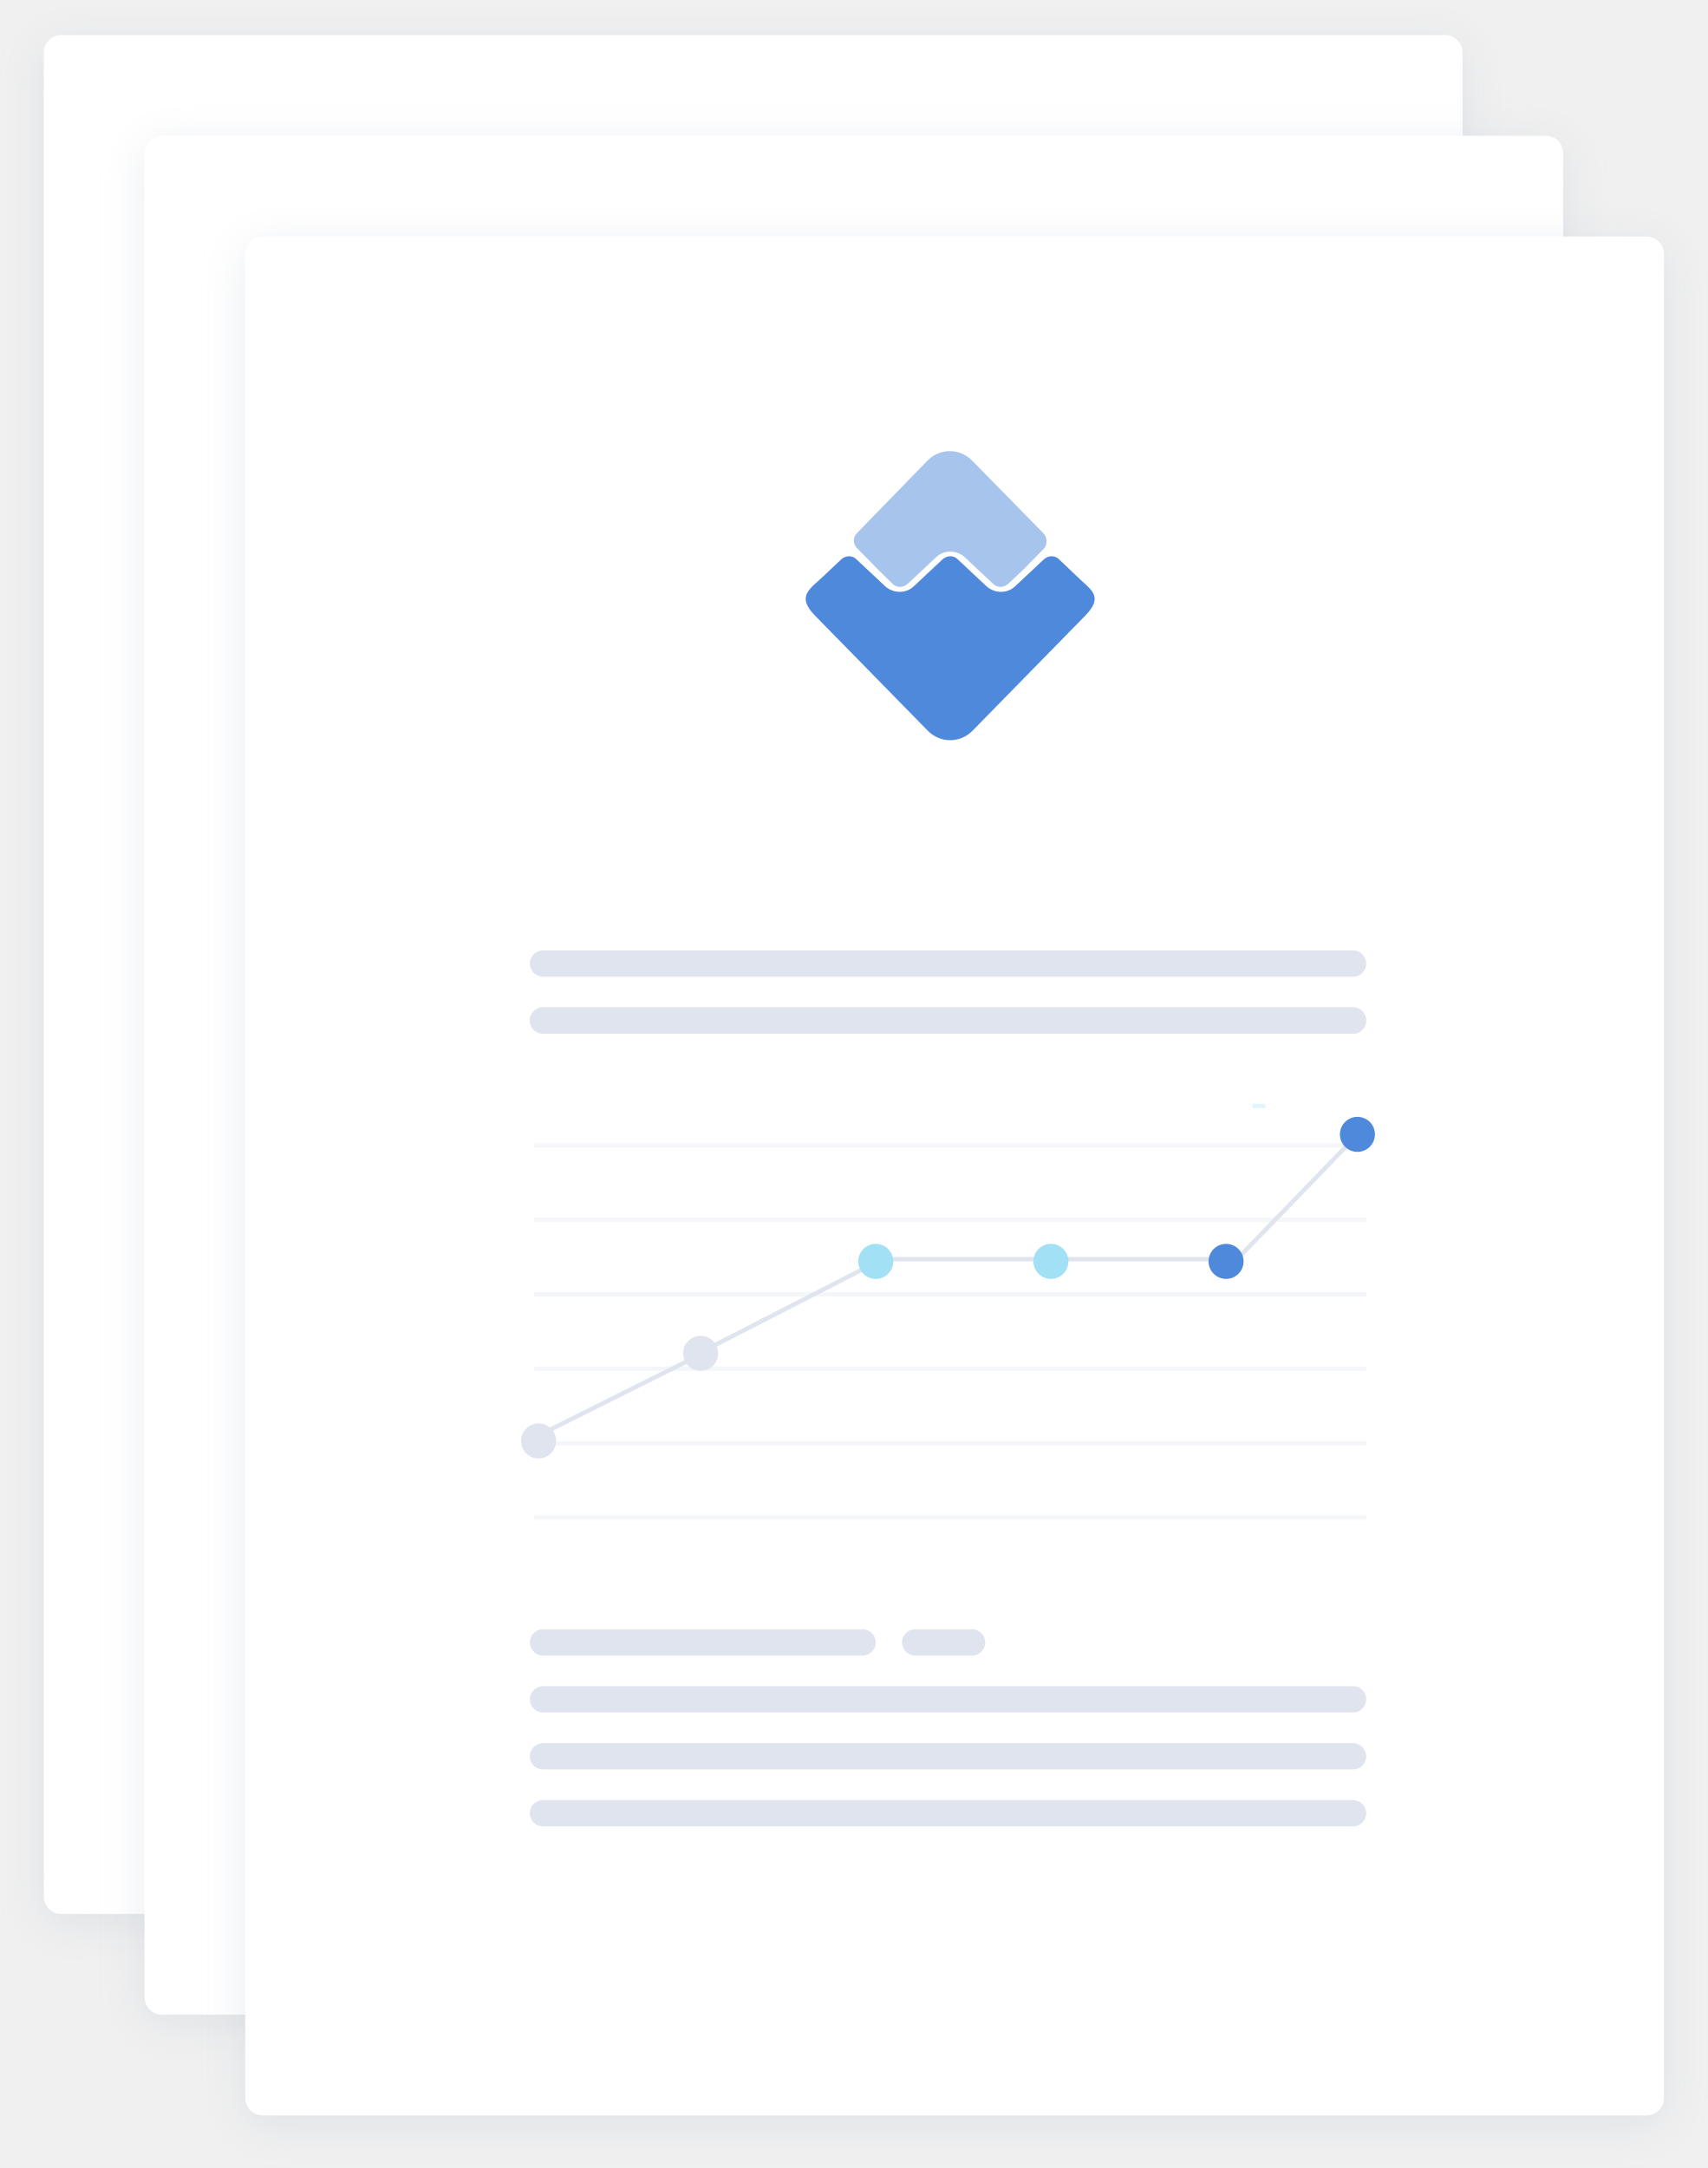
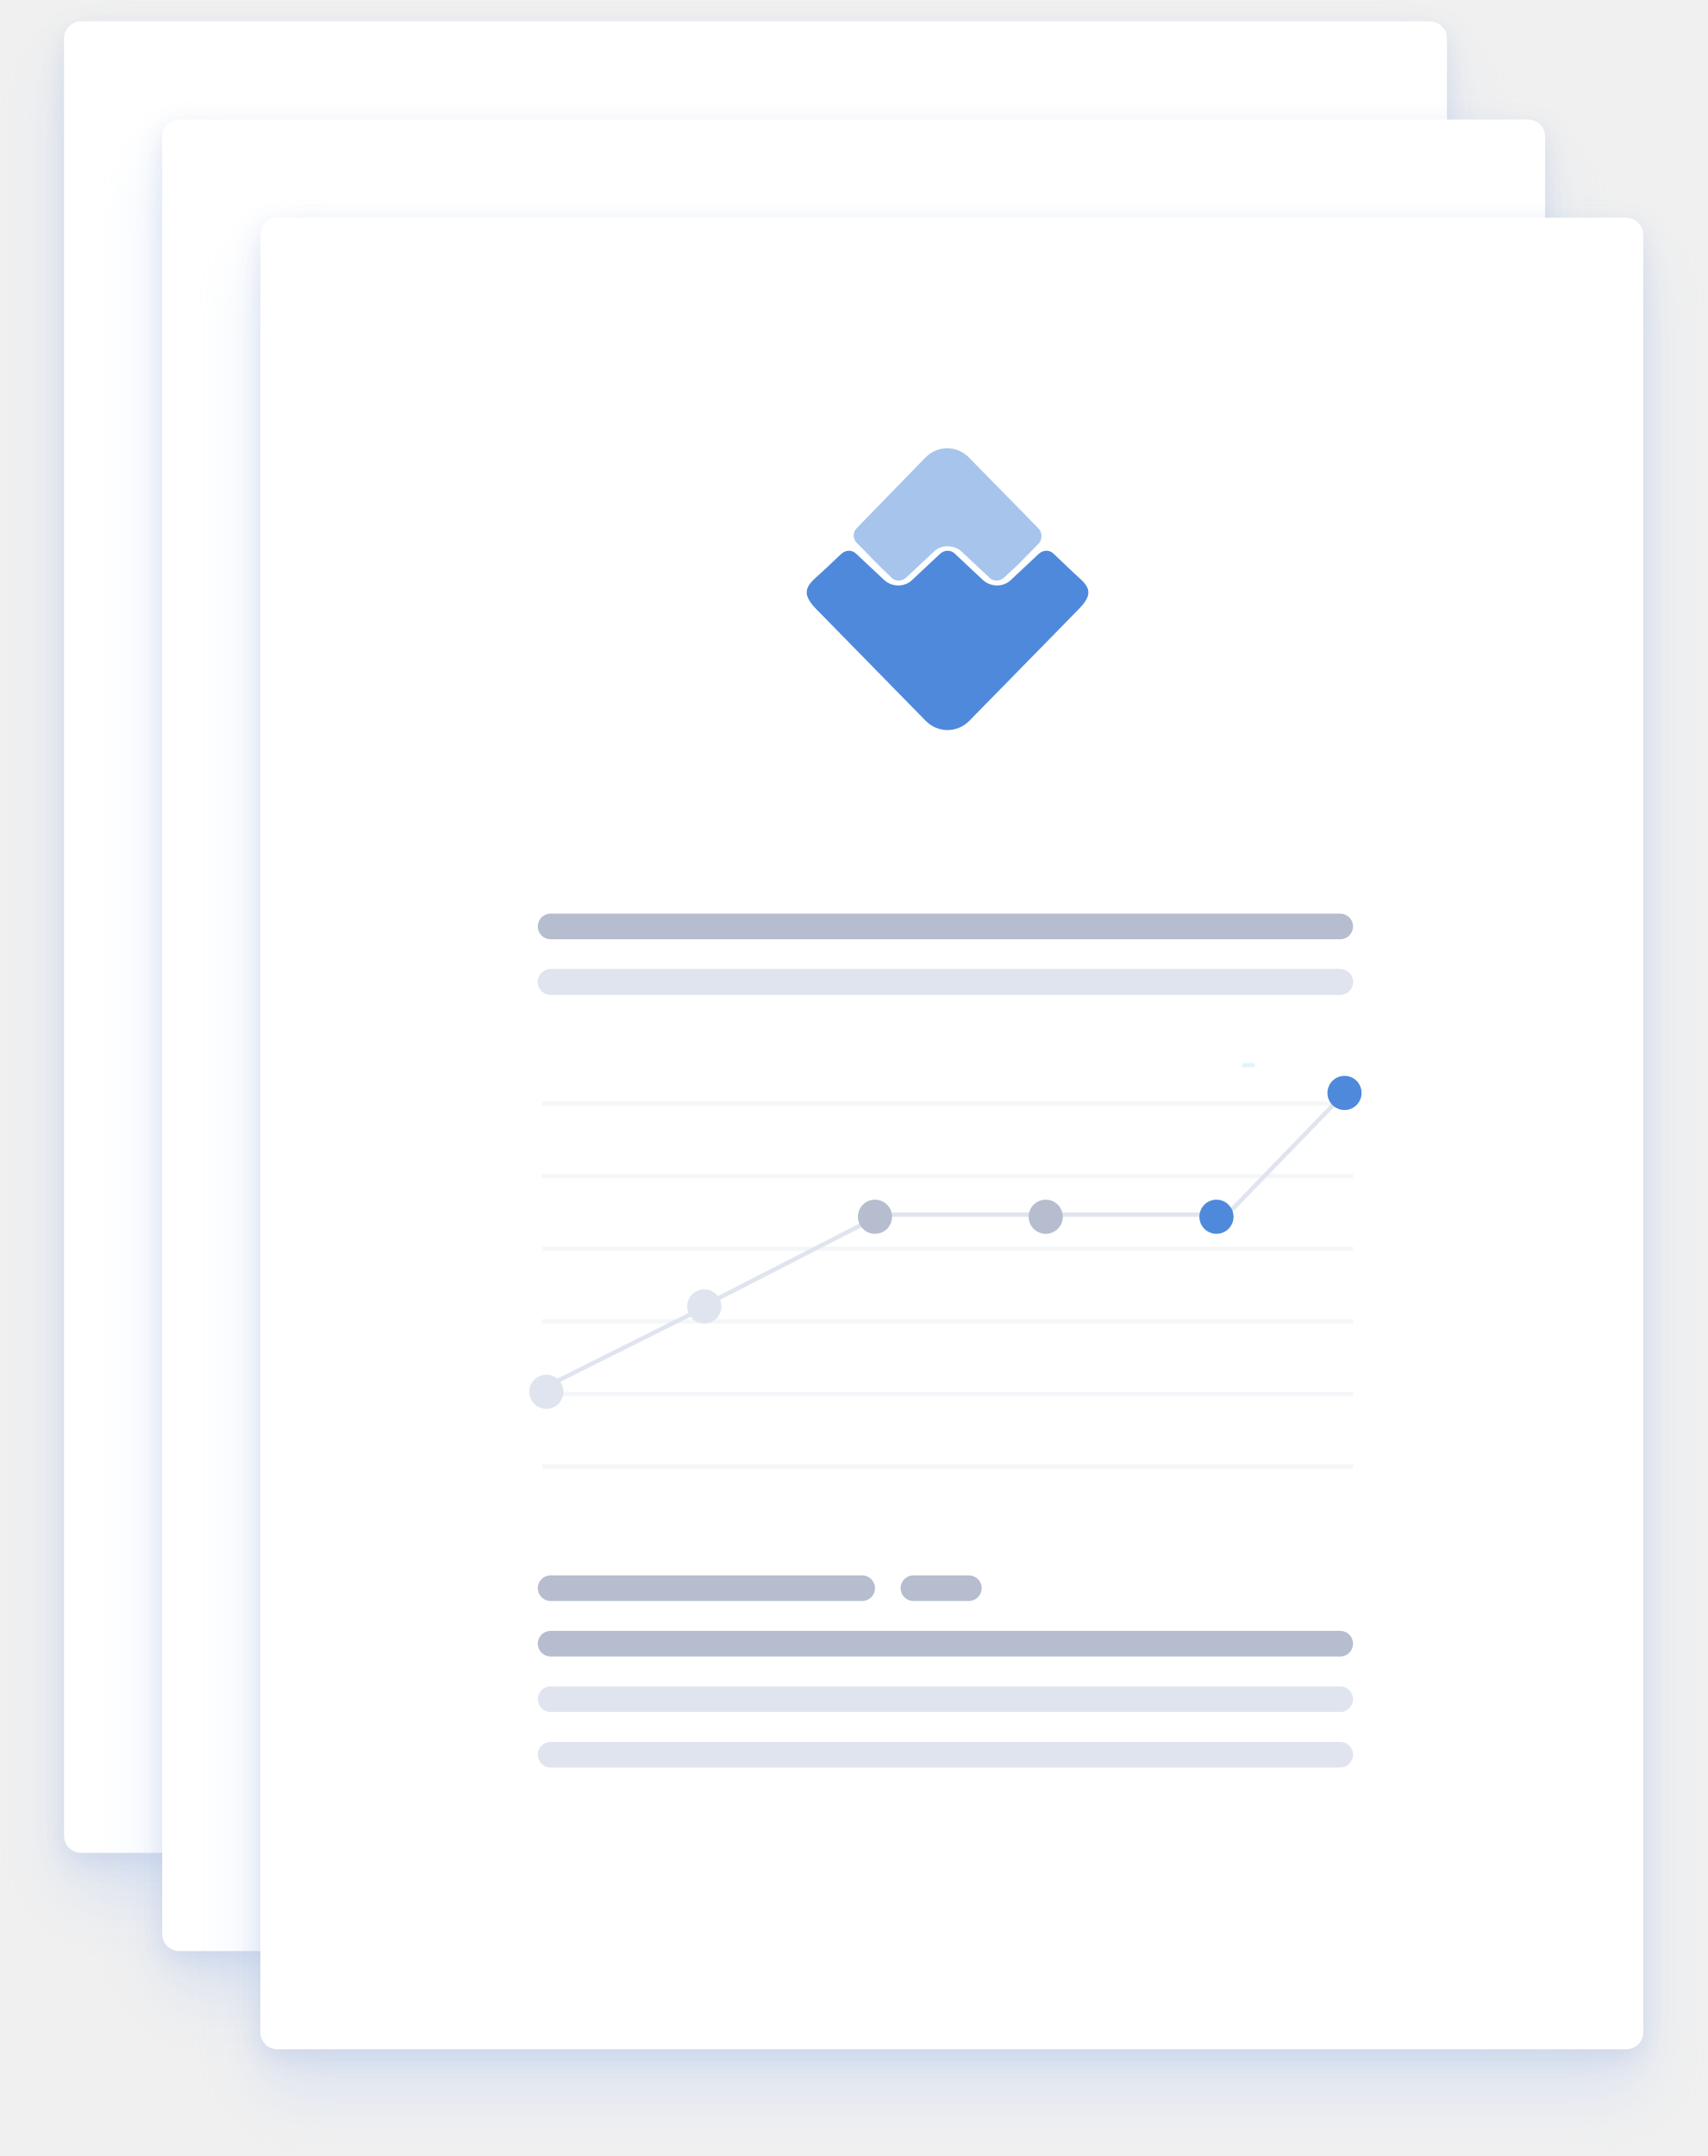
- <svg xmlns="http://www.w3.org/2000/svg" xmlns:xlink="http://www.w3.org/1999/xlink" width="390" height="495" viewBox="0 0 390 495">
+ <svg xmlns="http://www.w3.org/2000/svg" xmlns:xlink="http://www.w3.org/1999/xlink" width="400" height="505" viewBox="0 0 400 505">
  <defs>
    <path id="whitepaper-b" d="M4,-3.22488347e-13 L320,5.03608548e-13 L320,5.13367127e-13 C322.209,4.81567585e-13 324,1.791 324,4 L324,425 L324,425 C324,427.209 322.209,429 320,429 L4,429 L4,429 C1.791,429 2.74932401e-15,427.209 4.4408921e-15,425 L0,4 L-1.02140518e-14,4 C-1.14656481e-14,1.791 1.791,-3.41542875e-13 4,-3.41948692e-13 Z" />
-     <filter id="whitepaper-a" width="109.9%" height="107.5%" x="-4.9%" y="-3.3%" filterUnits="objectBoundingBox">
+     <filter id="whitepaper-a" width="120.7%" height="115.6%" x="-10.3%" y="-5%" filterUnits="objectBoundingBox">
      <feOffset dy="2" in="SourceAlpha" result="shadowOffsetOuter1" />
-       <feGaussianBlur in="shadowOffsetOuter1" result="shadowBlurOuter1" stdDeviation="5" />
-       <feColorMatrix in="shadowBlurOuter1" values="0 0 0 0 0.593   0 0 0 0 0.654   0 0 0 0 0.741  0 0 0 0.2 0" />
+       <feGaussianBlur in="shadowOffsetOuter1" result="shadowBlurOuter1" stdDeviation="3" />
+       <feColorMatrix in="shadowBlurOuter1" result="shadowMatrixOuter1" values="0 0 0 0 0.694   0 0 0 0 0.753   0 0 0 0 0.839  0 0 0 0.4 0" />
+       <feOffset dy="10" in="SourceAlpha" result="shadowOffsetOuter2" />
+       <feGaussianBlur in="shadowOffsetOuter2" result="shadowBlurOuter2" stdDeviation="7.5" />
+       <feColorMatrix in="shadowBlurOuter2" result="shadowMatrixOuter2" values="0 0 0 0 0.706   0 0 0 0 0.788   0 0 0 0 0.953  0 0 0 0.35 0" />
+       <feMerge>
+         <feMergeNode in="shadowMatrixOuter1" />
+         <feMergeNode in="shadowMatrixOuter2" />
+       </feMerge>
    </filter>
    <path id="whitepaper-d" d="M27,23 L343,23 L343,23 C345.209,23 347,24.791 347,27 L347,448 L347,448 C347,450.209 345.209,452 343,452 L27,452 L27,452 C24.791,452 23,450.209 23,448 L23,27 L23,27 C23,24.791 24.791,23 27,23 Z" />
-     <filter id="whitepaper-c" width="109.9%" height="107.5%" x="-4.9%" y="-3.3%" filterUnits="objectBoundingBox">
+     <filter id="whitepaper-c" width="120.7%" height="115.6%" x="-10.3%" y="-5%" filterUnits="objectBoundingBox">
      <feOffset dy="2" in="SourceAlpha" result="shadowOffsetOuter1" />
-       <feGaussianBlur in="shadowOffsetOuter1" result="shadowBlurOuter1" stdDeviation="5" />
-       <feColorMatrix in="shadowBlurOuter1" values="0 0 0 0 0.593   0 0 0 0 0.654   0 0 0 0 0.741  0 0 0 0.2 0" />
+       <feGaussianBlur in="shadowOffsetOuter1" result="shadowBlurOuter1" stdDeviation="3" />
+       <feColorMatrix in="shadowBlurOuter1" result="shadowMatrixOuter1" values="0 0 0 0 0.694   0 0 0 0 0.753   0 0 0 0 0.839  0 0 0 0.4 0" />
+       <feOffset dy="10" in="SourceAlpha" result="shadowOffsetOuter2" />
+       <feGaussianBlur in="shadowOffsetOuter2" result="shadowBlurOuter2" stdDeviation="7.5" />
+       <feColorMatrix in="shadowBlurOuter2" result="shadowMatrixOuter2" values="0 0 0 0 0.706   0 0 0 0 0.788   0 0 0 0 0.953  0 0 0 0.35 0" />
+       <feMerge>
+         <feMergeNode in="shadowMatrixOuter1" />
+         <feMergeNode in="shadowMatrixOuter2" />
+       </feMerge>
    </filter>
    <path id="whitepaper-f" d="M50,46 L366,46 L366,46 C368.209,46 370,47.791 370,50 L370,471 L370,471 C370,473.209 368.209,475 366,475 L50,475 L50,475 C47.791,475 46,473.209 46,471 L46,50 L46,50 C46,47.791 47.791,46 50,46 Z" />
-     <filter id="whitepaper-e" width="109.9%" height="107.5%" x="-4.9%" y="-3.3%" filterUnits="objectBoundingBox">
+     <filter id="whitepaper-e" width="120.7%" height="115.6%" x="-10.3%" y="-5%" filterUnits="objectBoundingBox">
      <feOffset dy="2" in="SourceAlpha" result="shadowOffsetOuter1" />
-       <feGaussianBlur in="shadowOffsetOuter1" result="shadowBlurOuter1" stdDeviation="5" />
-       <feColorMatrix in="shadowBlurOuter1" values="0 0 0 0 0.593   0 0 0 0 0.654   0 0 0 0 0.741  0 0 0 0.2 0" />
+       <feGaussianBlur in="shadowOffsetOuter1" result="shadowBlurOuter1" stdDeviation="3" />
+       <feColorMatrix in="shadowBlurOuter1" result="shadowMatrixOuter1" values="0 0 0 0 0.694   0 0 0 0 0.753   0 0 0 0 0.839  0 0 0 0.4 0" />
+       <feOffset dy="10" in="SourceAlpha" result="shadowOffsetOuter2" />
+       <feGaussianBlur in="shadowOffsetOuter2" result="shadowBlurOuter2" stdDeviation="7.5" />
+       <feColorMatrix in="shadowBlurOuter2" result="shadowMatrixOuter2" values="0 0 0 0 0.706   0 0 0 0 0.788   0 0 0 0 0.953  0 0 0 0.35 0" />
+       <feMerge>
+         <feMergeNode in="shadowMatrixOuter1" />
+         <feMergeNode in="shadowMatrixOuter2" />
+       </feMerge>
    </filter>
  </defs>
-   <g fill="none" fill-rule="evenodd" transform="translate(10 8)">
+   <g fill="none" fill-rule="evenodd" transform="translate(15 5)">
    <use fill="#000" filter="url(#whitepaper-a)" xlink:href="#whitepaper-b" />
    <use fill="#FFF" xlink:href="#whitepaper-b" />
    <use fill="#000" filter="url(#whitepaper-c)" xlink:href="#whitepaper-d" />
    <use fill="#FFF" xlink:href="#whitepaper-d" />
    <use fill="#000" filter="url(#whitepaper-e)" xlink:href="#whitepaper-f" />
    <use fill="#FFF" xlink:href="#whitepaper-f" />
    <path fill="#A2E0F5" fill-rule="nonzero" d="M276.214,245 L278.786,245 C278.904,245 279,244.776 279,244.5 C279,244.224 278.904,244 278.786,244 L276.214,244 C276.096,244 276,244.224 276,244.5 C276,244.776 276.096,245 276.214,245 Z" opacity=".33" />
    <polygon fill="#DFE4EE" fill-rule="nonzero" points="112 339 302 339 302 338 112 338" opacity=".33" />
    <polygon fill="#DFE4EE" fill-rule="nonzero" points="112 322 302 322 302 321 112 321" opacity=".33" />
    <polygon fill="#DFE4EE" fill-rule="nonzero" points="112 305 302 305 302 304 112 304" opacity=".33" />
    <polygon fill="#DFE4EE" fill-rule="nonzero" points="112 288 302 288 302 287 112 287" opacity=".33" />
    <polygon fill="#DFE4EE" fill-rule="nonzero" points="112 271 302 271 302 270 112 270" opacity=".33" />
    <polygon fill="#DFE4EE" fill-rule="nonzero" points="112 254 302 254 302 253 112 253" opacity=".33" />
-     <g fill="#4F89DC" transform="translate(174 95)">
+     <g fill="#4F89DC" transform="translate(174 100)">
      <path d="M54.262,18.729 L37.985,2.141 C35.183,-0.714 30.646,-0.714 27.844,2.141 L11.7,18.729 C10.767,19.681 10.767,21.177 11.7,22.128 L16.637,27.159 L19.839,30.286 C20.773,31.238 22.241,31.238 23.308,30.286 L29.846,24.168 C31.58,22.536 34.382,22.536 36.25,24.168 L42.788,30.286 C43.722,31.238 45.189,31.238 46.257,30.286 L49.592,27.159 L54.529,22.128 C55.196,21.177 55.196,19.681 54.262,18.729 Z" opacity=".5" />
      <path d="M2.188,37.623 L27.878,63.838 C30.703,66.721 35.276,66.721 38.1,63.838 L63.79,37.623 C68.228,33.093 65.135,31.721 61.907,28.564 L57.872,24.721 C56.93,23.76 55.451,23.76 54.375,24.721 L47.784,30.897 C46.036,32.544 43.211,32.544 41.328,30.897 L34.738,24.721 C33.796,23.76 32.317,23.76 31.241,24.721 L24.65,30.897 C22.901,32.544 20.077,32.544 18.194,30.897 L11.603,24.721 C10.662,23.76 9.182,23.76 8.106,24.721 L4.475,28.152 C1.112,31.446 -2.385,32.956 2.188,37.623 Z" />
    </g>
-     <path fill="#DFE4EE" fill-rule="nonzero" d="M114 370L187 370C188.657 370 190 368.657 190 367 190 365.343 188.657 364 187 364L114 364C112.343 364 111 365.343 111 367 111 368.657 112.343 370 114 370zM114 383L299 383C300.657 383 302 381.657 302 380 302 378.343 300.657 377 299 377L114 377C112.343 377 111 378.343 111 380 111 381.657 112.343 383 114 383zM114 396L299 396C300.657 396 302 394.657 302 393 302 391.343 300.657 390 299 390L114 390C112.343 390 111 391.343 111 393 111 394.657 112.343 396 114 396zM114 409L299 409C300.657 409 302 407.657 302 406 302 404.343 300.657 403 299 403L114 403C112.343 403 111 404.343 111 406 111 407.657 112.343 409 114 409zM114 215L299 215C300.657 215 302 213.657 302 212 302 210.343 300.657 209 299 209L114 209C112.343 209 111 210.343 111 212 111 213.657 112.343 215 114 215zM114 228L299 228C300.657 228 302 226.657 302 225 302 223.343 300.657 222 299 222L114 222C112.343 222 111 223.343 111 225 111 226.657 112.343 228 114 228z" />
-     <path fill="#DFE4EE" fill-rule="nonzero" d="M114 228L299 228C300.657 228 302 226.657 302 225 302 223.343 300.657 222 299 222L114 222C112.343 222 111 223.343 111 225 111 226.657 112.343 228 114 228zM199 370L212 370C213.657 370 215 368.657 215 367 215 365.343 213.657 364 212 364L199 364C197.343 364 196 365.343 196 367 196 368.657 197.343 370 199 370z" />
+     <path fill="#B5BDCE" fill-rule="nonzero" d="M114 370L187 370C188.657 370 190 368.657 190 367 190 365.343 188.657 364 187 364L114 364C112.343 364 111 365.343 111 367 111 368.657 112.343 370 114 370zM114 383L299 383C300.657 383 302 381.657 302 380 302 378.343 300.657 377 299 377L114 377C112.343 377 111 378.343 111 380 111 381.657 112.343 383 114 383z" />
+     <path fill="#DFE4EE" fill-rule="nonzero" d="M114 396L299 396C300.657 396 302 394.657 302 393 302 391.343 300.657 390 299 390L114 390C112.343 390 111 391.343 111 393 111 394.657 112.343 396 114 396zM114 409L299 409C300.657 409 302 407.657 302 406 302 404.343 300.657 403 299 403L114 403C112.343 403 111 404.343 111 406 111 407.657 112.343 409 114 409z" />
+     <path fill="#B5BDCE" fill-rule="nonzero" d="M114,215 L299,215 C300.657,215 302,213.657 302,212 C302,210.343 300.657,209 299,209 L114,209 C112.343,209 111,210.343 111,212 C111,213.657 112.343,215 114,215 Z" />
+     <path fill="#DFE4EE" fill-rule="nonzero" d="M114,228 L299,228 C300.657,228 302,226.657 302,225 C302,223.343 300.657,222 299,222 L114,222 C112.343,222 111,223.343 111,225 C111,226.657 112.343,228 114,228 Z" />
+     <path fill="#DFE4EE" fill-rule="nonzero" d="M114,228 L299,228 C300.657,228 302,226.657 302,225 C302,223.343 300.657,222 299,222 L114,222 C112.343,222 111,223.343 111,225 C111,226.657 112.343,228 114,228 Z" />
+     <path fill="#B5BDCE" fill-rule="nonzero" d="M199,370 L212,370 C213.657,370 215,368.657 215,367 C215,365.343 213.657,364 212,364 L199,364 C197.343,364 196,365.343 196,367 C196,368.657 197.343,370 199,370 Z" />
    <path stroke="#DFE4EE" stroke-linecap="square" d="M113.5 319.5L151.5 300.5M192.5 279.5L272.506 279.5M152.5 299.5L191.5 279.5M272.5 279.5L302.5 248.5" />
    <circle cx="113" cy="321" r="4" fill="#DFE4EE" />
    <circle cx="150" cy="301" r="4" fill="#DFE4EE" />
-     <circle cx="190" cy="280" r="4" fill="#A2E0F5" />
-     <circle cx="230" cy="280" r="4" fill="#A2E0F5" />
+     <circle cx="190" cy="280" r="4" fill="#B5BDCE" />
+     <circle cx="230" cy="280" r="4" fill="#B5BDCE" />
    <circle cx="270" cy="280" r="4" fill="#4F89DC" />
    <circle cx="300" cy="251" r="4" fill="#4F89DC" />
  </g>
</svg>
